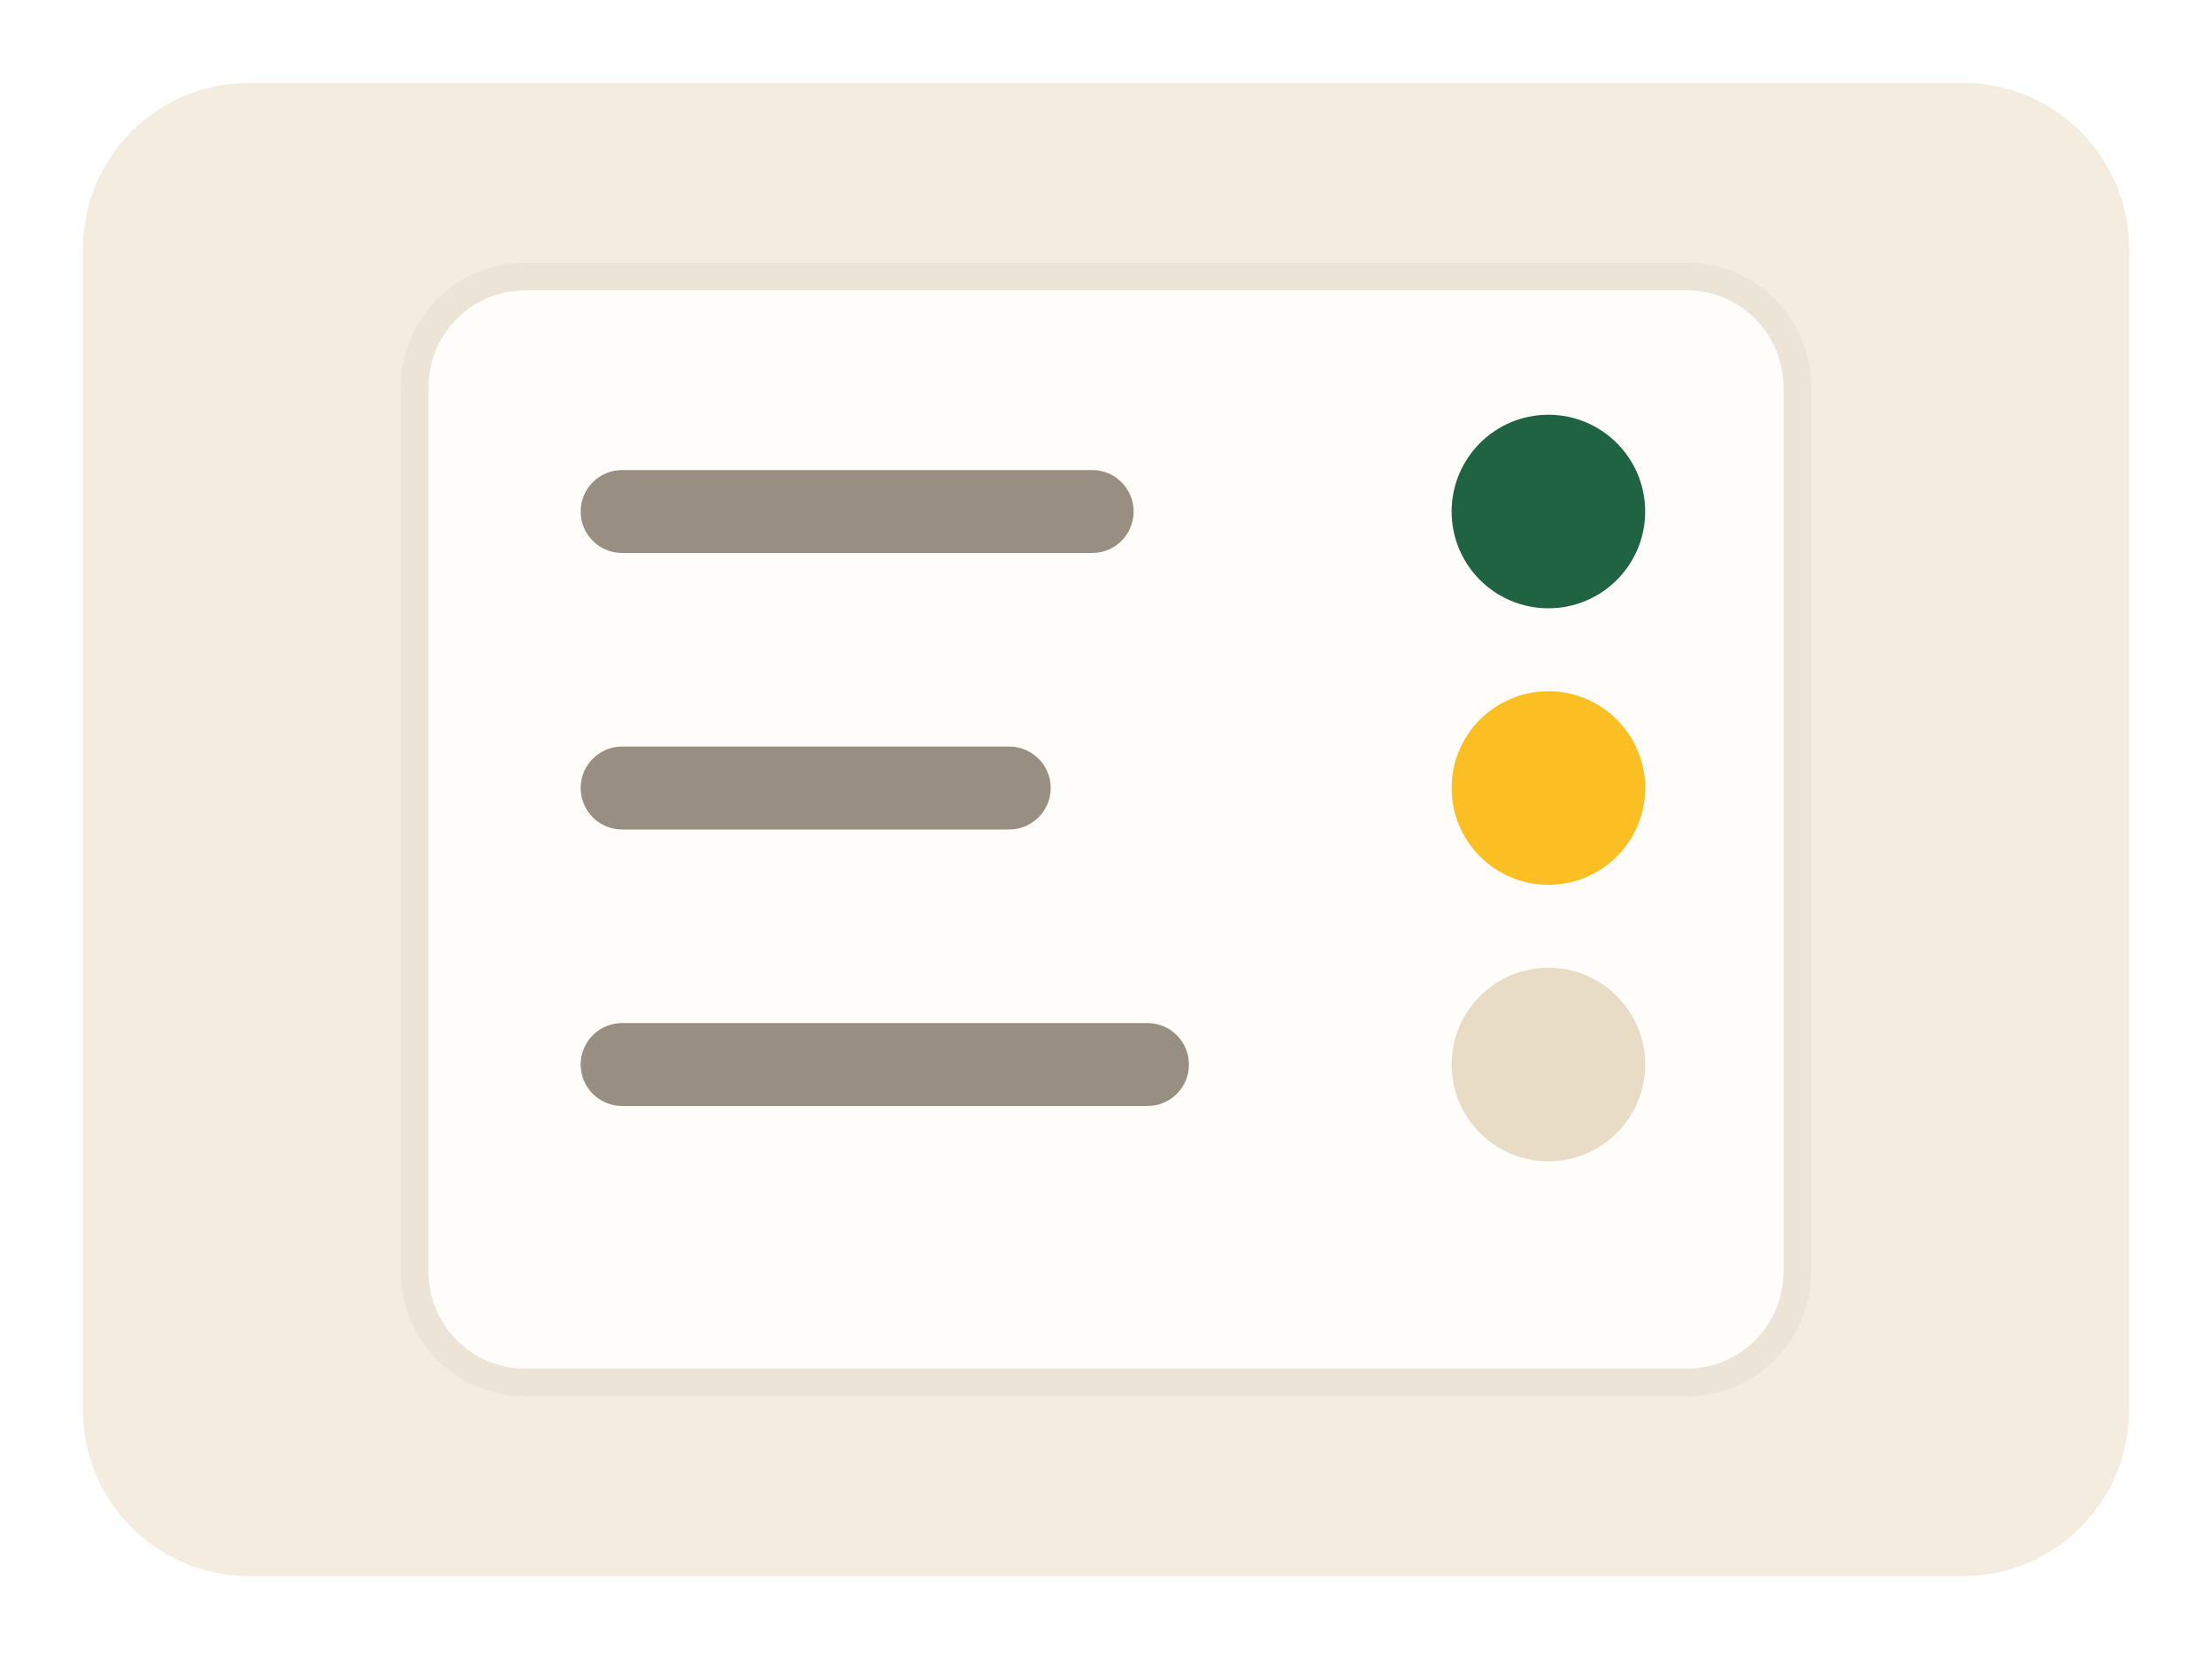
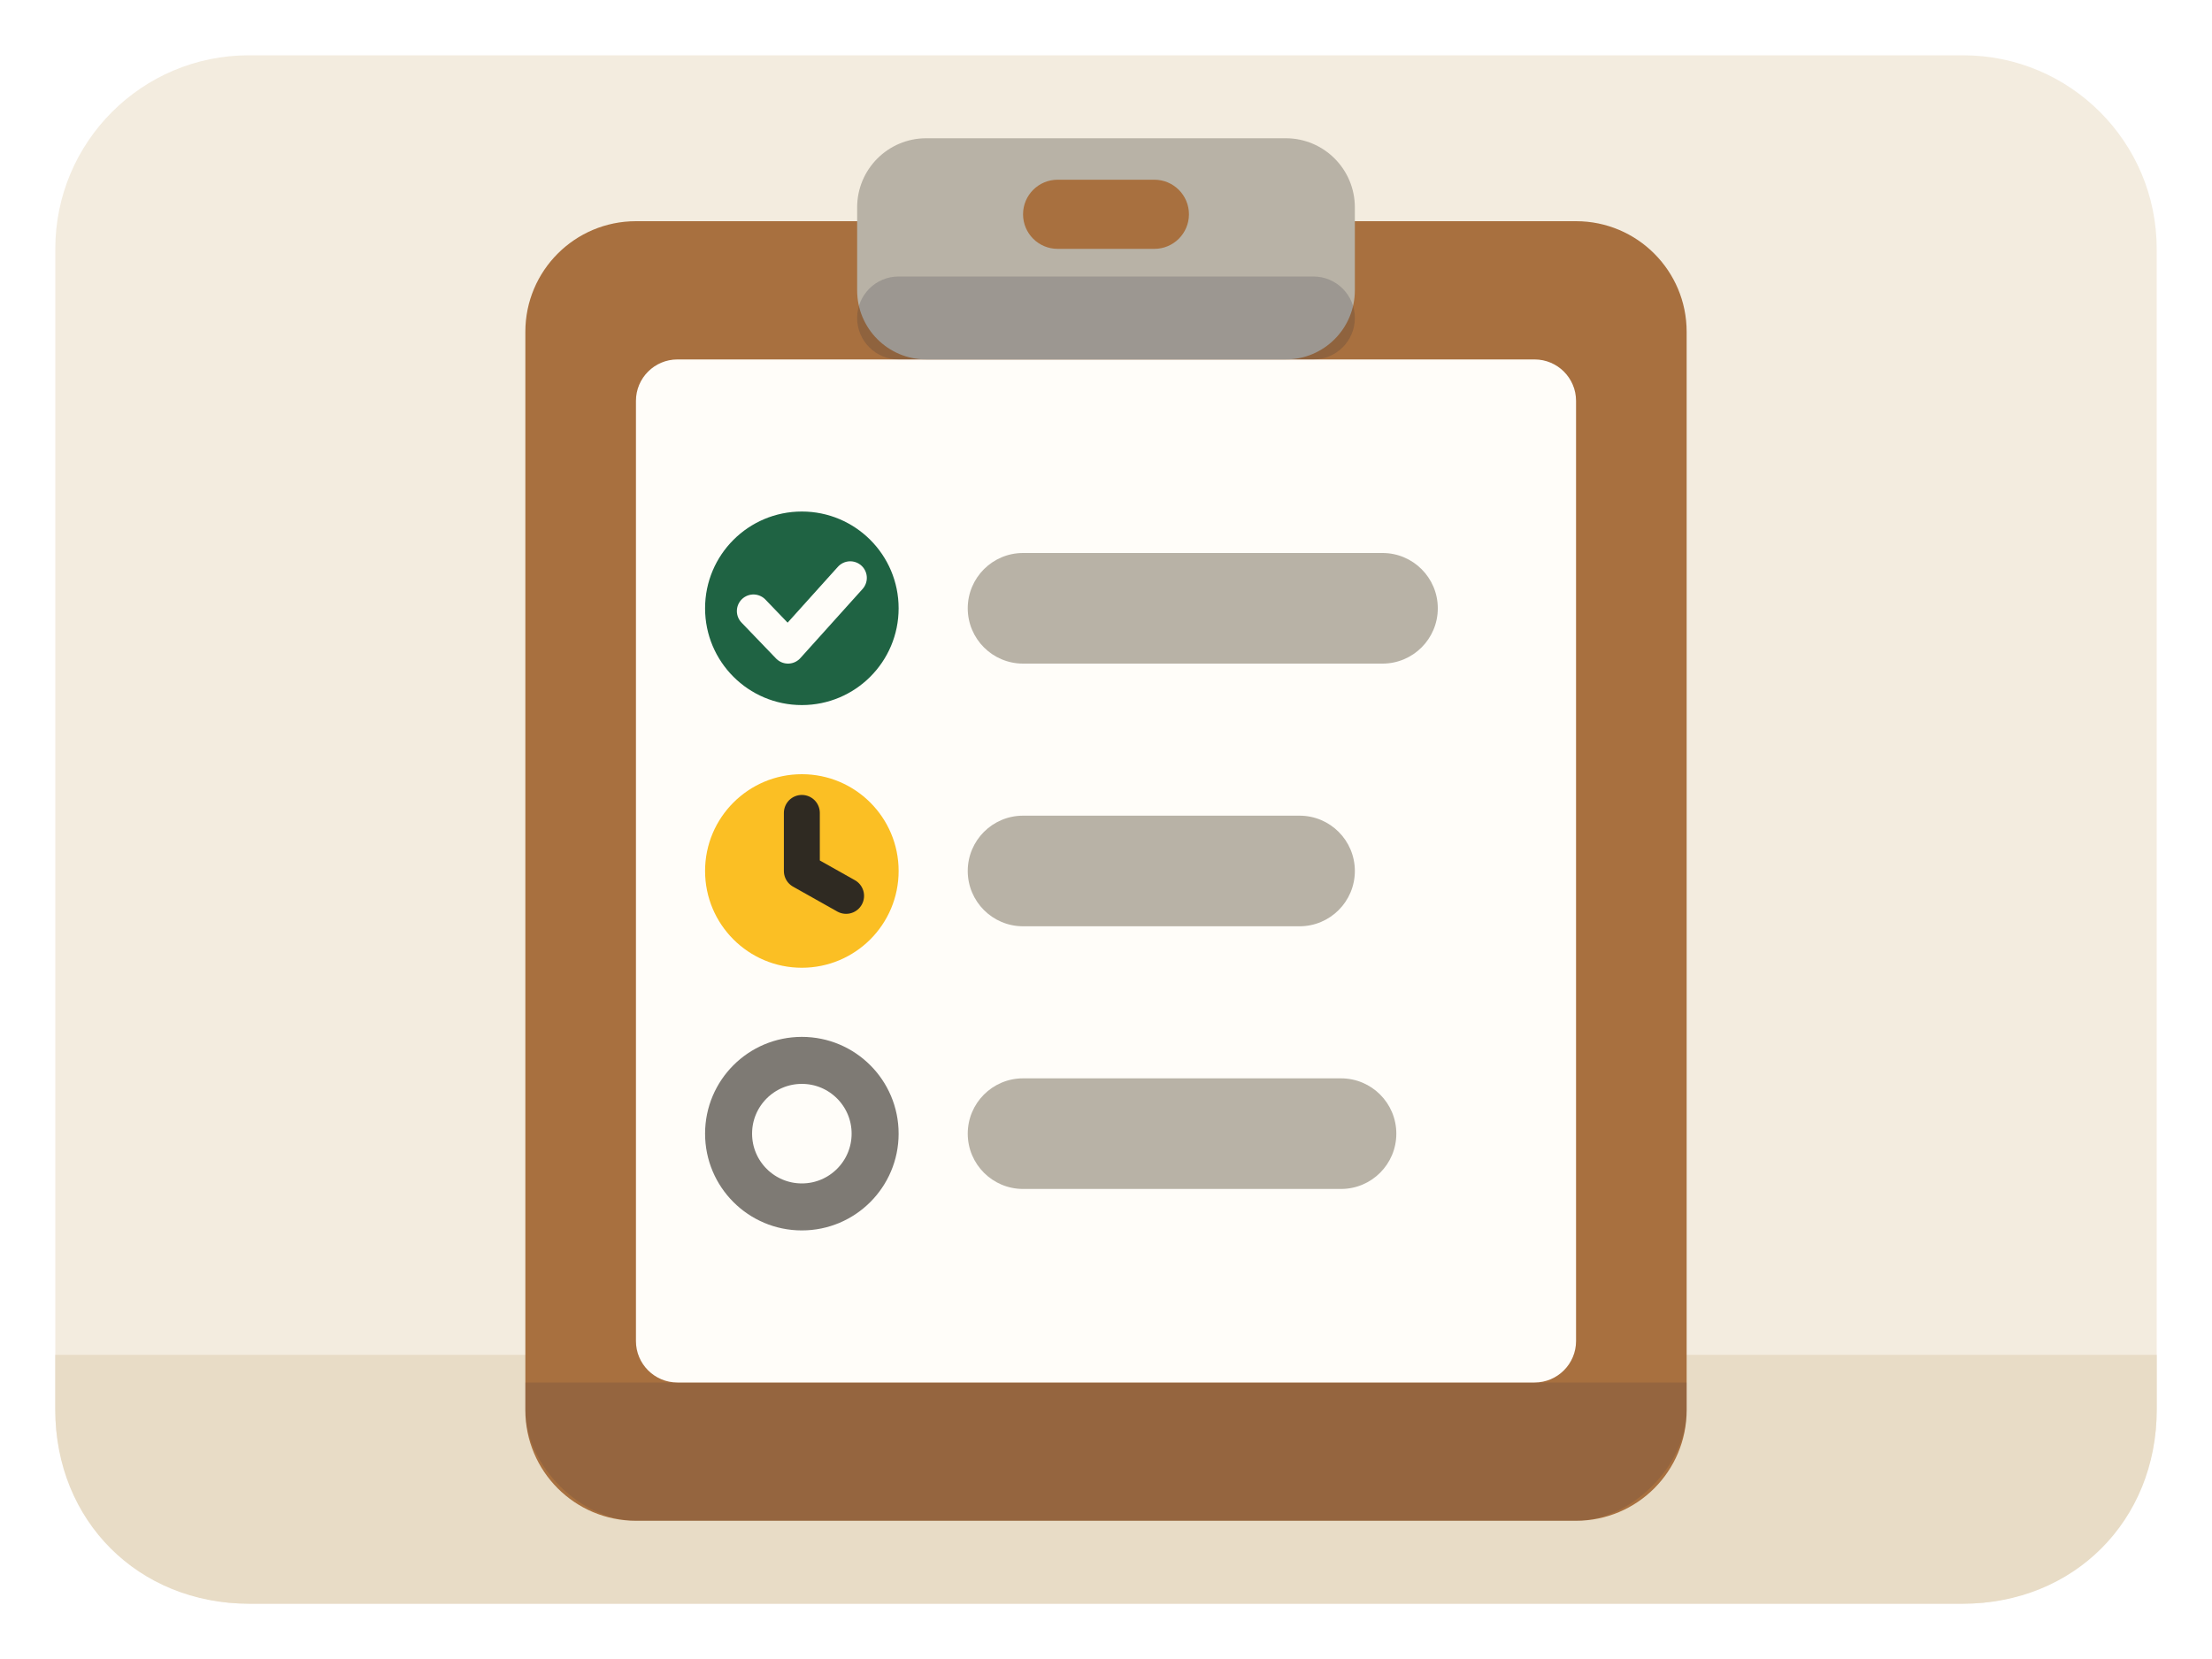
<svg xmlns="http://www.w3.org/2000/svg" viewBox="0 0 160 120">
-   <rect x="6" y="6" width="148" height="108" rx="12" fill="#f3ecdf" />
-   <rect x="30" y="20" width="100" height="80" rx="8" fill="#fffdf9" stroke="#ece4d6" stroke-width="2" />
-   <g fill="#988f82">
-     <rect x="42" y="34" width="40" height="6" rx="3" />
-     <rect x="42" y="54" width="34" height="6" rx="3" />
-     <rect x="42" y="74" width="44" height="6" rx="3" />
-   </g>
-   <circle cx="112" cy="37" r="7" fill="#1f6343" />
-   <circle cx="112" cy="57" r="7" fill="#fbbf24" />
-   <circle cx="112" cy="77" r="7" fill="#e8dcc6" />
+   <rect x="4" y="4" width="152" height="112" rx="14" fill="#f3ecdf" />
+   <path d="M4 98h152v4c0 8-6 14-14 14H18c-8 0-14-6-14-14z" fill="#e8dcc6" />
+   <rect x="38" y="16" width="84" height="94" rx="8" fill="#a8703f" />
+   <path d="M38 100h84v2c0 4-4 8-8 8H46c-4 0-8-4-8-8z" fill="#2b2b3a" opacity=".15" />
+   <rect x="46" y="26" width="68" height="74" rx="3" fill="#fffdf9" />
+   <rect x="62" y="10" width="36" height="16" rx="5" fill="#b8b2a6" />
+   <rect x="62" y="20" width="36" height="6" rx="3" fill="#2b2b3a" opacity=".2" />
+   <rect x="74" y="13" width="12" height="5" rx="2.5" fill="#a8703f" />
+   <circle cx="58" cy="44" r="7" fill="#1f6343" />
+   <path d="M54.5 44.2l2.5 2.6 4.5-5" stroke="#fffdf9" stroke-width="2.4" stroke-linecap="round" stroke-linejoin="round" fill="none" />
+   <rect x="70" y="40" width="34" height="8" rx="4" fill="#b8b2a6" />
+   <circle cx="58" cy="63" r="7" fill="#fbbf24" />
+   <path d="M58 63v-4.2M58 63l3.2 1.8" stroke="#2f2a22" stroke-width="2.6" stroke-linecap="round" />
+   <rect x="70" y="59" width="28" height="8" rx="4" fill="#b8b2a6" />
+   <circle cx="58" cy="82" r="5.3" fill="none" stroke="#2f2a22" stroke-opacity=".62" stroke-width="3.4" />
+   <rect x="70" y="78" width="31" height="8" rx="4" fill="#b8b2a6" />
</svg>
